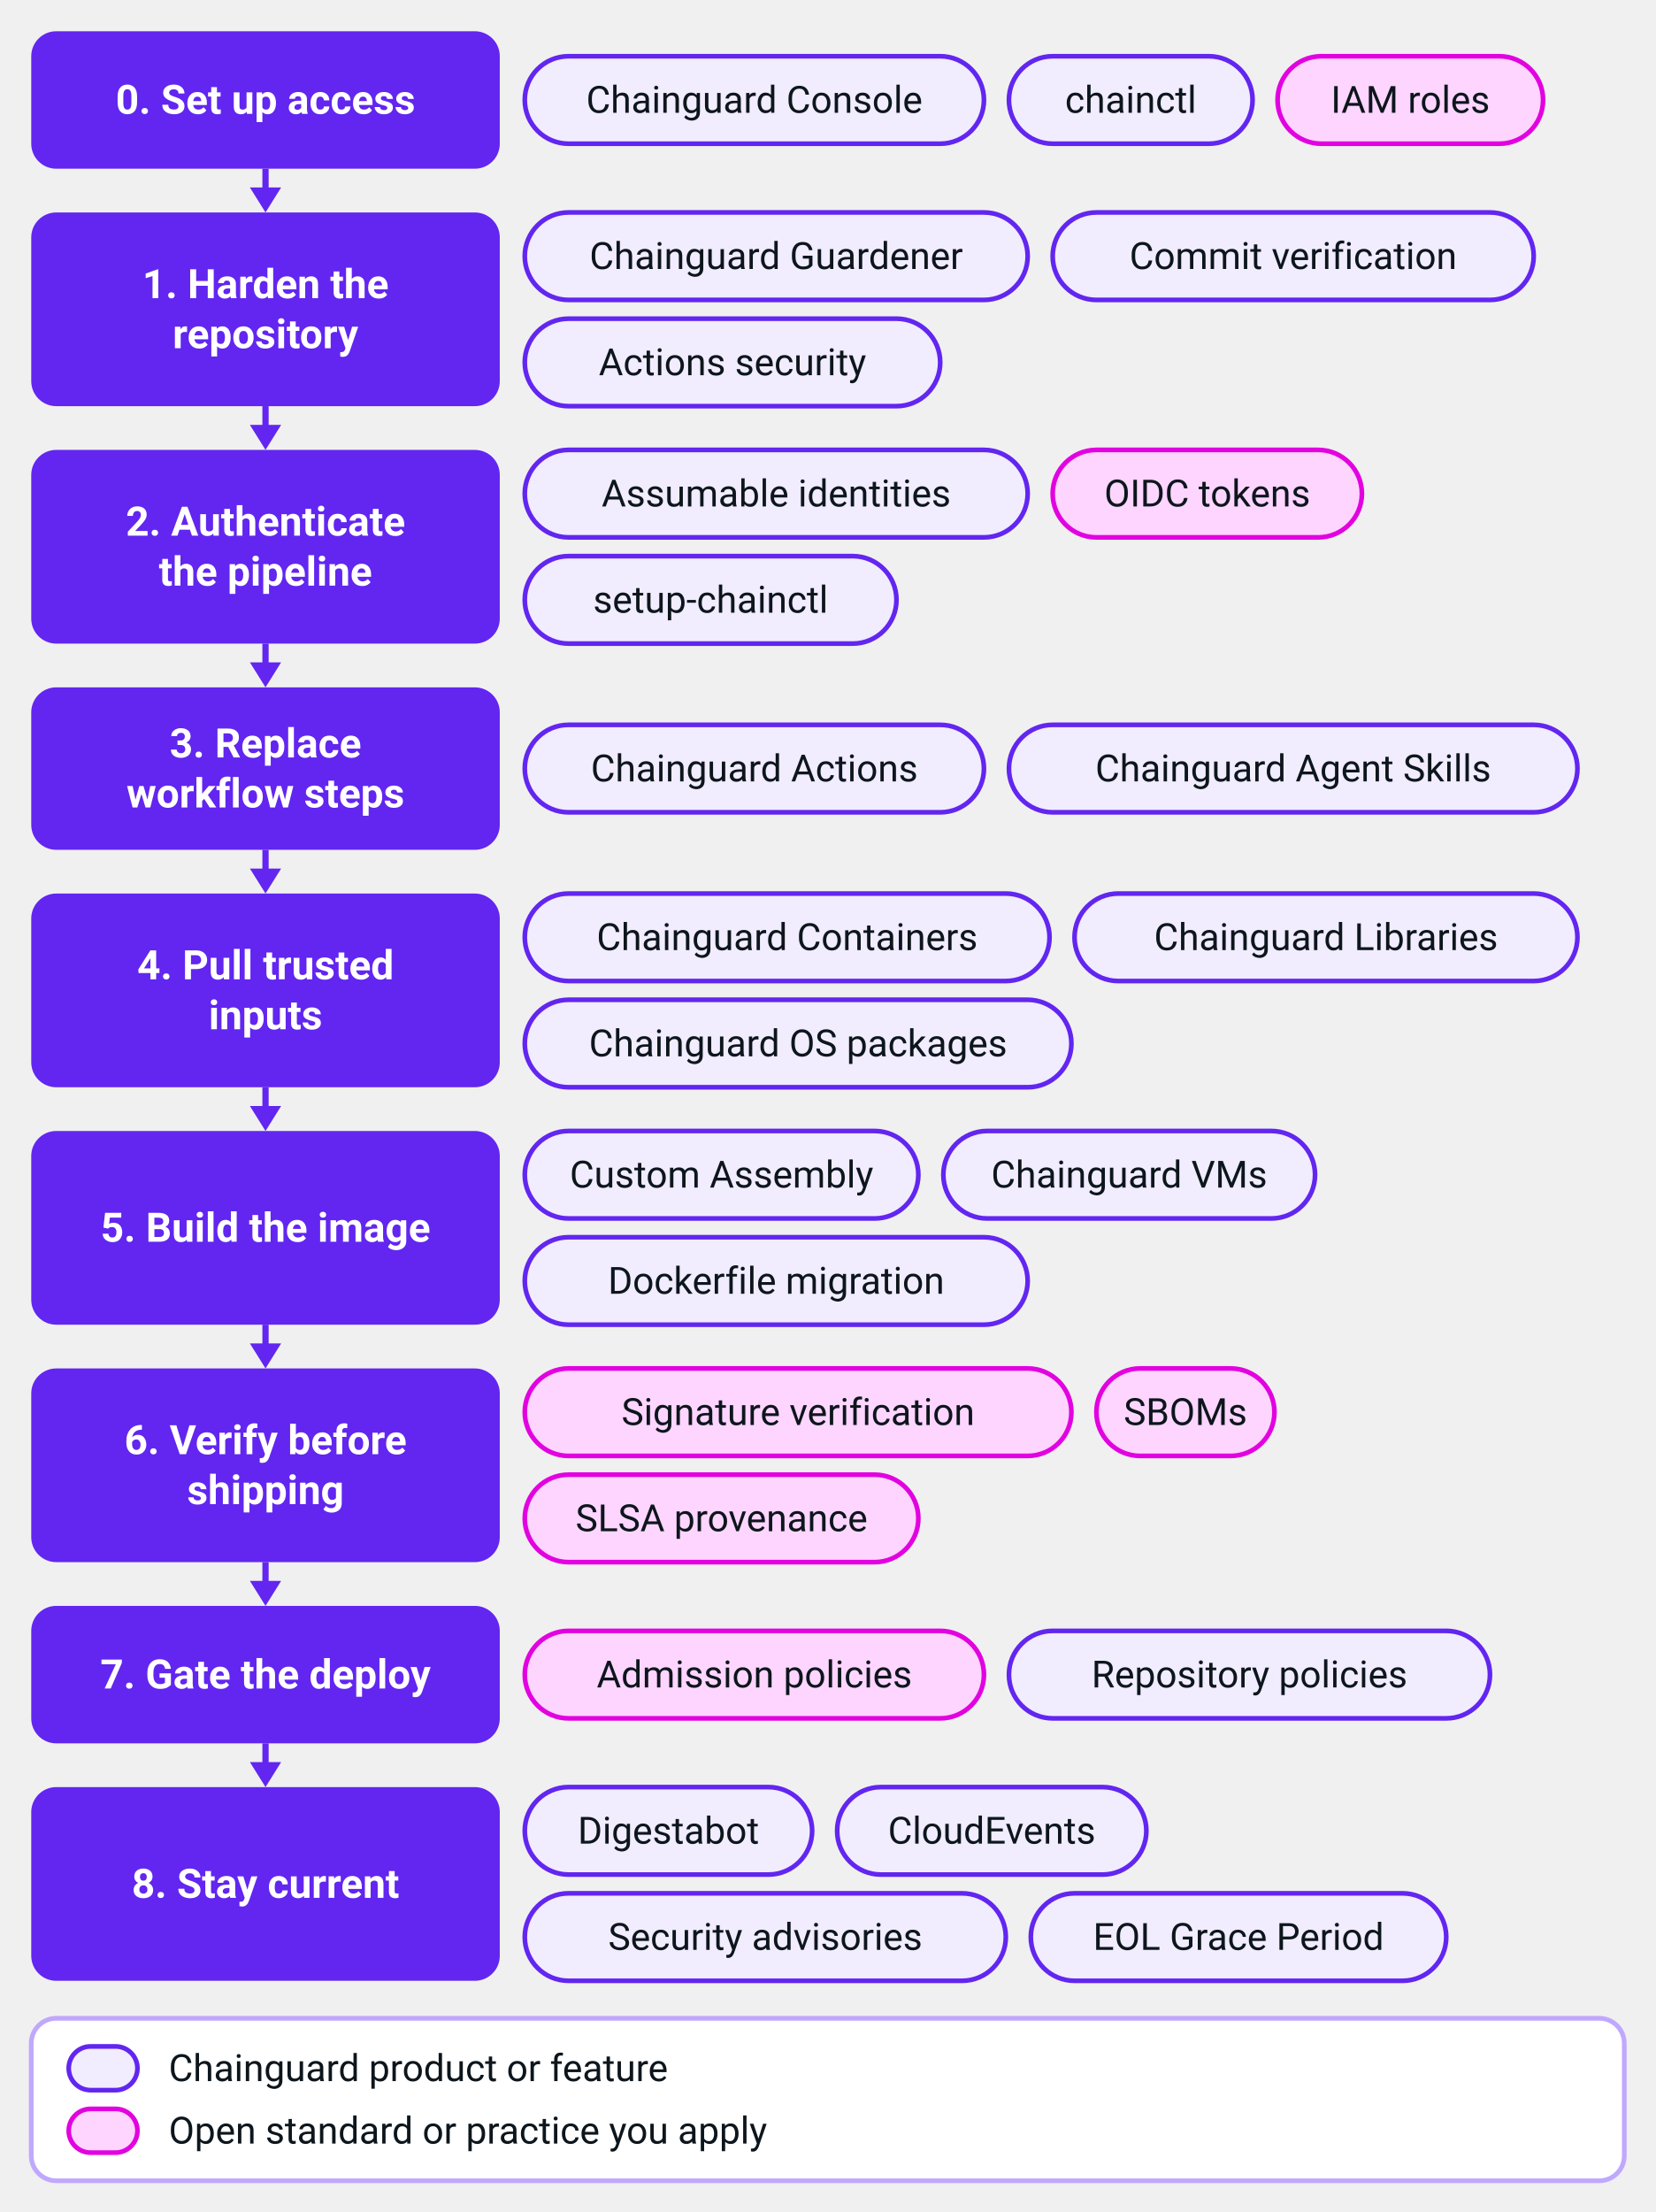
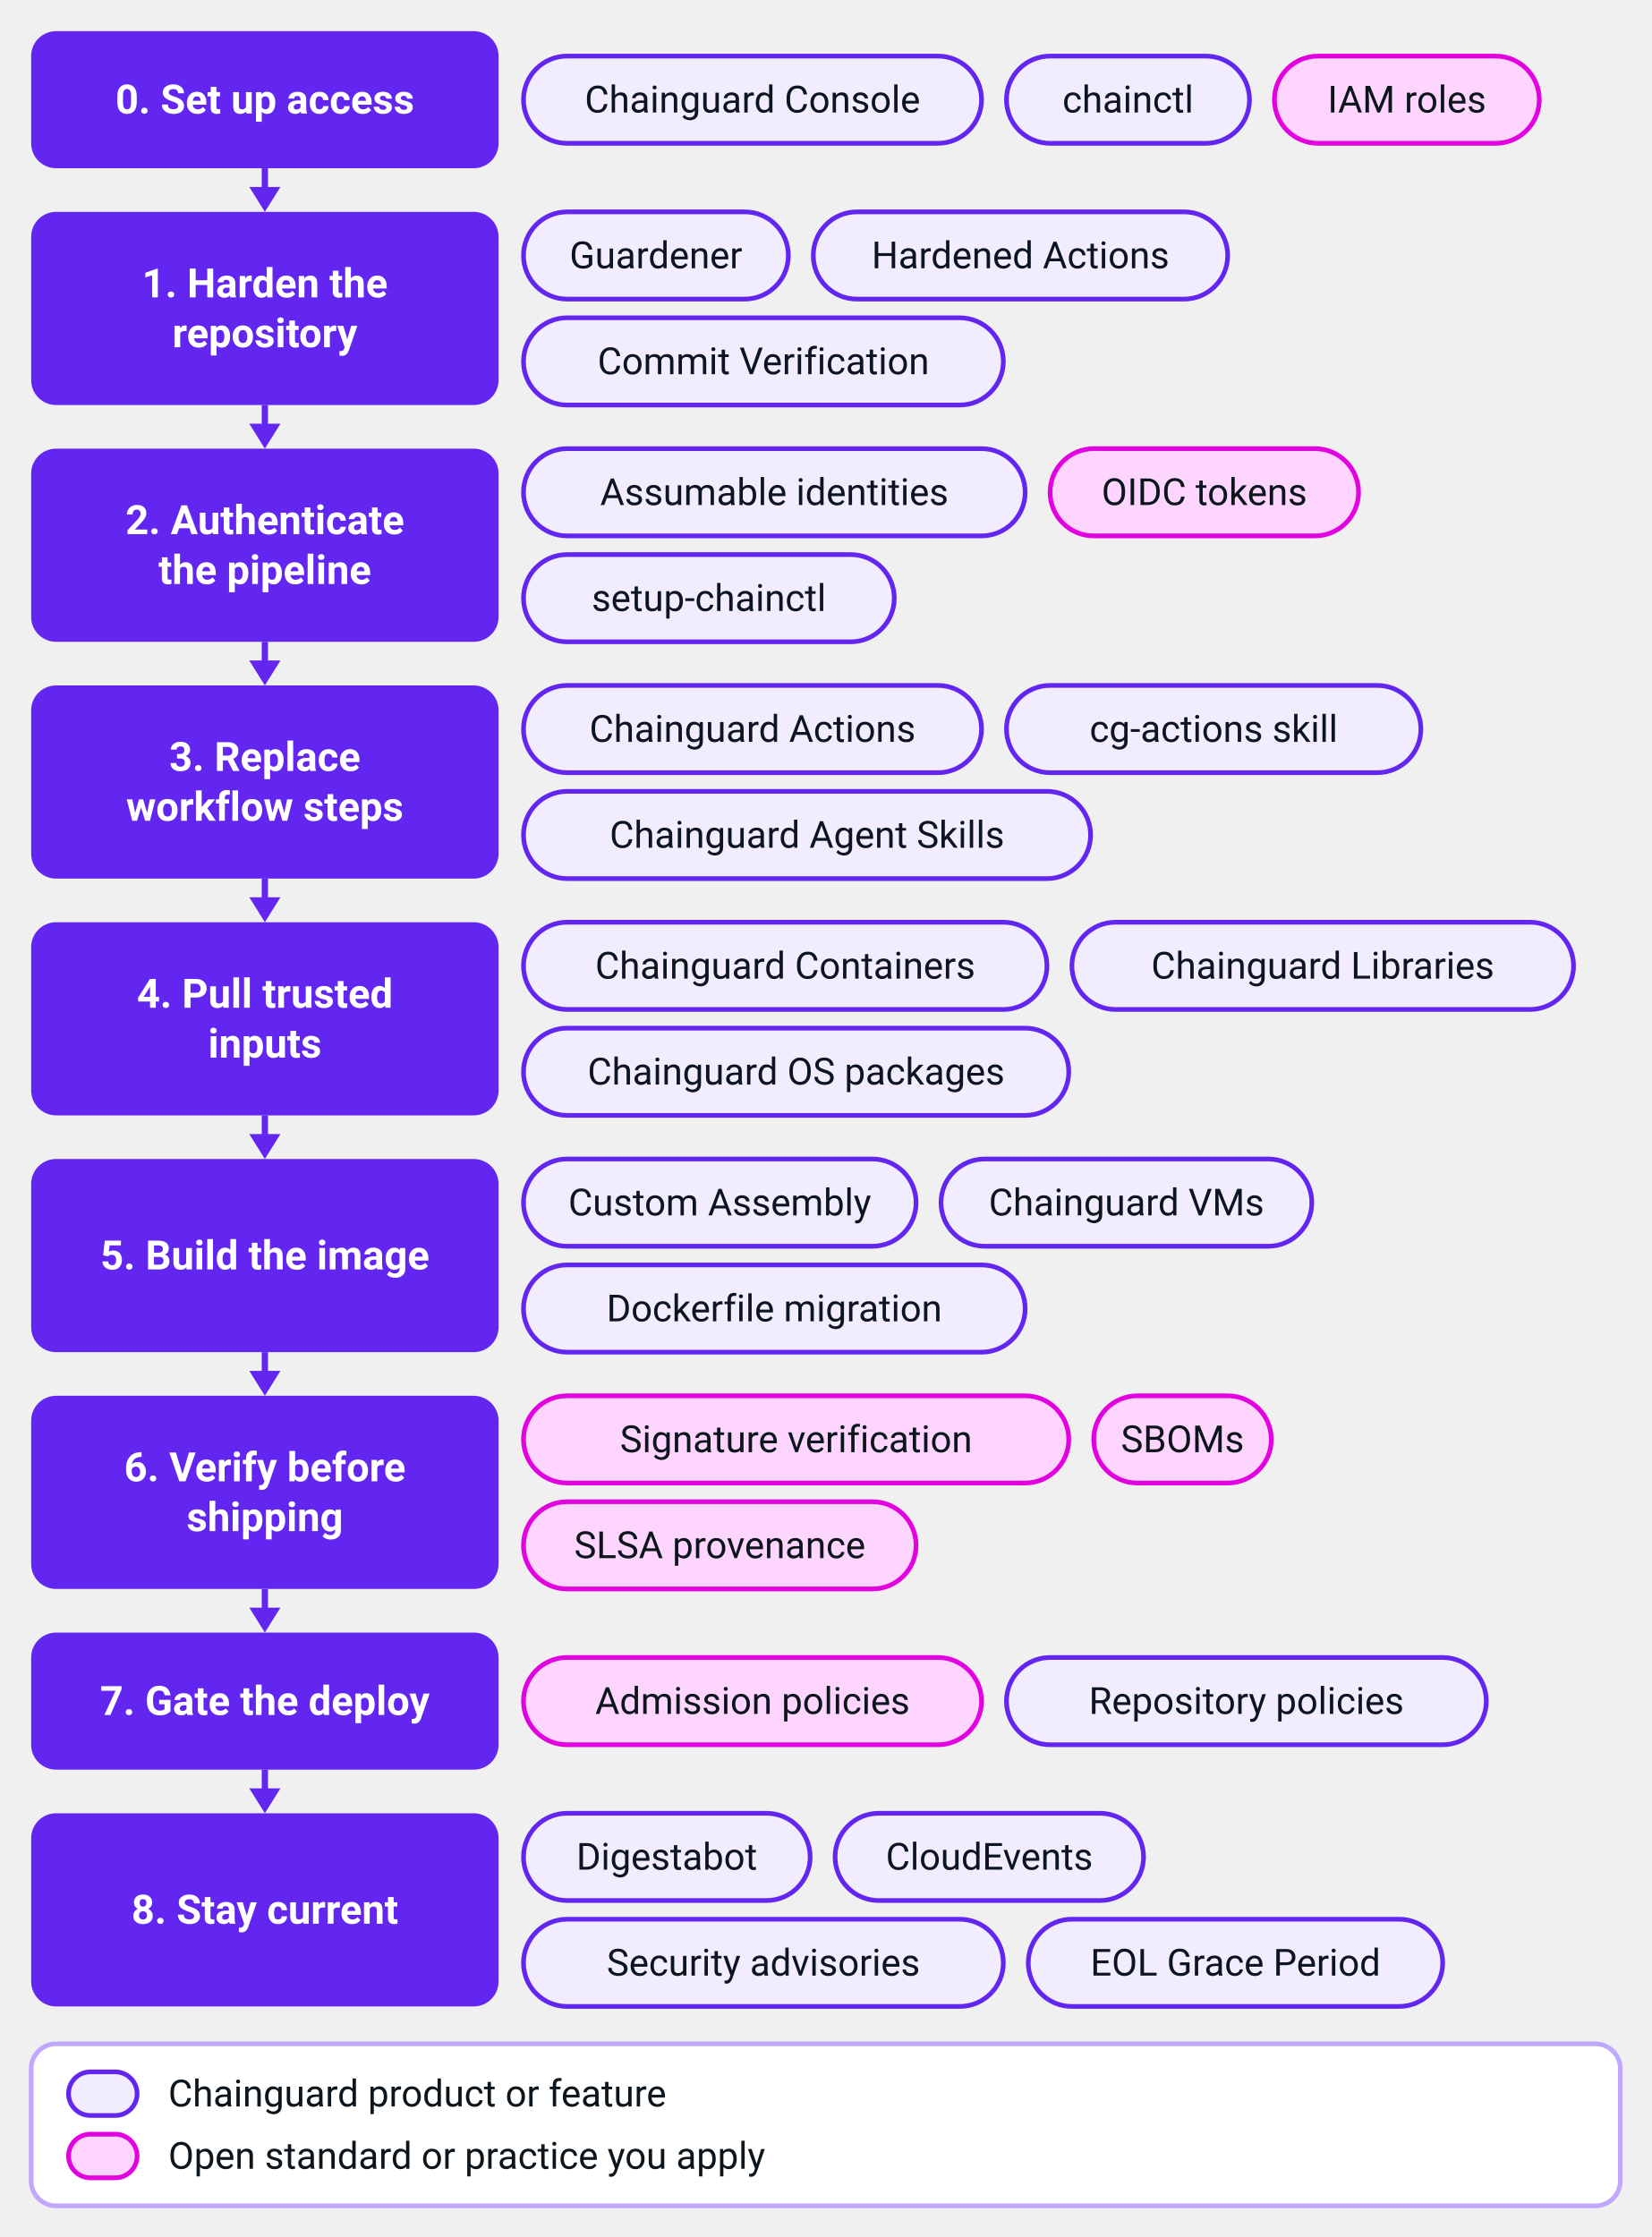
- <svg xmlns="http://www.w3.org/2000/svg" viewBox="0 0 530 708" width="530" height="708" role="img" aria-labelledby="diagram-title">
+ <svg xmlns="http://www.w3.org/2000/svg" viewBox="0 0 530 718" width="530" height="718" role="img" aria-labelledby="diagram-title">
  <g font-family="system-ui,-apple-system,&quot;Segoe UI&quot;,Roboto,&quot;Helvetica Neue&quot;,Arial,sans-serif">
    <rect x="10" y="10" width="150" height="44" rx="8" fill="#6226f0" />
    <text x="85.0" y="32.0" fill="#ffffff" font-size="13" font-weight="600" text-anchor="middle" dominant-baseline="central">0. Set up access</text>
    <path d="M85.0 54 L85.0 64" stroke="#6226f0" stroke-width="2" />
    <path d="M80.0 60 L85.0 68 L90.0 60 Z" fill="#6226f0" />
    <rect x="168" y="18.0" width="147" height="28" rx="14.0" fill="#f1ecfe" stroke="#6226f0" stroke-width="1.5" />
    <text x="241.5" y="32.0" fill="#0d161c" font-size="12" text-anchor="middle" dominant-baseline="central">Chainguard Console</text>
    <rect x="323" y="18.0" width="78" height="28" rx="14.0" fill="#f1ecfe" stroke="#6226f0" stroke-width="1.5" />
    <text x="362.0" y="32.0" fill="#0d161c" font-size="12" text-anchor="middle" dominant-baseline="central">chainctl</text>
    <rect x="409" y="18.0" width="85" height="28" rx="14.0" fill="#fdd5ff" stroke="#e202e0" stroke-width="1.5" />
    <text x="451.5" y="32.0" fill="#0d161c" font-size="12" text-anchor="middle" dominant-baseline="central">IAM roles</text>
    <rect x="10" y="68" width="150" height="62" rx="8" fill="#6226f0" />
    <text x="85.0" y="91.0" fill="#ffffff" font-size="13" font-weight="600" text-anchor="middle" dominant-baseline="central">1. Harden the</text>
    <text x="85.0" y="107.0" fill="#ffffff" font-size="13" font-weight="600" text-anchor="middle" dominant-baseline="central">repository</text>
    <path d="M85.0 130 L85.0 140" stroke="#6226f0" stroke-width="2" />
    <path d="M80.0 136 L85.0 144 L90.0 136 Z" fill="#6226f0" />
-     <rect x="168" y="68.0" width="161" height="28" rx="14.0" fill="#f1ecfe" stroke="#6226f0" stroke-width="1.5" />
-     <text x="248.5" y="82.0" fill="#0d161c" font-size="12" text-anchor="middle" dominant-baseline="central">Chainguard Guardener</text>
-     <rect x="337" y="68.0" width="154" height="28" rx="14.0" fill="#f1ecfe" stroke="#6226f0" stroke-width="1.5" />
-     <text x="414.0" y="82.0" fill="#0d161c" font-size="12" text-anchor="middle" dominant-baseline="central">Commit verification</text>
-     <rect x="168" y="102.0" width="133" height="28" rx="14.0" fill="#f1ecfe" stroke="#6226f0" stroke-width="1.5" />
-     <text x="234.5" y="116.0" fill="#0d161c" font-size="12" text-anchor="middle" dominant-baseline="central">Actions security</text>
+     <rect x="168" y="68.0" width="85" height="28" rx="14.0" fill="#f1ecfe" stroke="#6226f0" stroke-width="1.5" />
+     <text x="210.5" y="82.0" fill="#0d161c" font-size="12" text-anchor="middle" dominant-baseline="central">Guardener</text>
+     <rect x="261" y="68.0" width="133" height="28" rx="14.0" fill="#f1ecfe" stroke="#6226f0" stroke-width="1.5" />
+     <text x="327.5" y="82.0" fill="#0d161c" font-size="12" text-anchor="middle" dominant-baseline="central">Hardened Actions</text>
+     <rect x="168" y="102.0" width="154" height="28" rx="14.0" fill="#f1ecfe" stroke="#6226f0" stroke-width="1.5" />
+     <text x="245.0" y="116.0" fill="#0d161c" font-size="12" text-anchor="middle" dominant-baseline="central">Commit Verification</text>
    <rect x="10" y="144" width="150" height="62" rx="8" fill="#6226f0" />
    <text x="85.0" y="167.0" fill="#ffffff" font-size="13" font-weight="600" text-anchor="middle" dominant-baseline="central">2. Authenticate</text>
    <text x="85.0" y="183.0" fill="#ffffff" font-size="13" font-weight="600" text-anchor="middle" dominant-baseline="central">the pipeline</text>
    <path d="M85.0 206 L85.0 216" stroke="#6226f0" stroke-width="2" />
    <path d="M80.0 212 L85.0 220 L90.0 212 Z" fill="#6226f0" />
    <rect x="168" y="144.0" width="161" height="28" rx="14.0" fill="#f1ecfe" stroke="#6226f0" stroke-width="1.5" />
    <text x="248.5" y="158.0" fill="#0d161c" font-size="12" text-anchor="middle" dominant-baseline="central">Assumable identities</text>
    <rect x="337" y="144.0" width="99" height="28" rx="14.0" fill="#fdd5ff" stroke="#e202e0" stroke-width="1.5" />
    <text x="386.5" y="158.0" fill="#0d161c" font-size="12" text-anchor="middle" dominant-baseline="central">OIDC tokens</text>
    <rect x="168" y="178.0" width="119" height="28" rx="14.0" fill="#f1ecfe" stroke="#6226f0" stroke-width="1.5" />
    <text x="227.5" y="192.0" fill="#0d161c" font-size="12" text-anchor="middle" dominant-baseline="central">setup-chainctl</text>
-     <rect x="10" y="220" width="150" height="52" rx="8" fill="#6226f0" />
-     <text x="85.0" y="238.0" fill="#ffffff" font-size="13" font-weight="600" text-anchor="middle" dominant-baseline="central">3. Replace</text>
-     <text x="85.0" y="254.0" fill="#ffffff" font-size="13" font-weight="600" text-anchor="middle" dominant-baseline="central">workflow steps</text>
-     <path d="M85.0 272 L85.0 282" stroke="#6226f0" stroke-width="2" />
-     <path d="M80.0 278 L85.0 286 L90.0 278 Z" fill="#6226f0" />
-     <rect x="168" y="232.0" width="147" height="28" rx="14.0" fill="#f1ecfe" stroke="#6226f0" stroke-width="1.5" />
-     <text x="241.5" y="246.0" fill="#0d161c" font-size="12" text-anchor="middle" dominant-baseline="central">Chainguard Actions</text>
-     <rect x="323" y="232.0" width="182" height="28" rx="14.0" fill="#f1ecfe" stroke="#6226f0" stroke-width="1.5" />
-     <text x="414.0" y="246.0" fill="#0d161c" font-size="12" text-anchor="middle" dominant-baseline="central">Chainguard Agent Skills</text>
-     <rect x="10" y="286" width="150" height="62" rx="8" fill="#6226f0" />
-     <text x="85.0" y="309.0" fill="#ffffff" font-size="13" font-weight="600" text-anchor="middle" dominant-baseline="central">4. Pull trusted</text>
-     <text x="85.0" y="325.0" fill="#ffffff" font-size="13" font-weight="600" text-anchor="middle" dominant-baseline="central">inputs</text>
-     <path d="M85.0 348 L85.0 358" stroke="#6226f0" stroke-width="2" />
-     <path d="M80.0 354 L85.0 362 L90.0 354 Z" fill="#6226f0" />
-     <rect x="168" y="286.0" width="168" height="28" rx="14.0" fill="#f1ecfe" stroke="#6226f0" stroke-width="1.5" />
-     <text x="252.0" y="300.0" fill="#0d161c" font-size="12" text-anchor="middle" dominant-baseline="central">Chainguard Containers</text>
-     <rect x="344" y="286.0" width="161" height="28" rx="14.0" fill="#f1ecfe" stroke="#6226f0" stroke-width="1.5" />
-     <text x="424.5" y="300.0" fill="#0d161c" font-size="12" text-anchor="middle" dominant-baseline="central">Chainguard Libraries</text>
-     <rect x="168" y="320.0" width="175" height="28" rx="14.0" fill="#f1ecfe" stroke="#6226f0" stroke-width="1.5" />
-     <text x="255.5" y="334.0" fill="#0d161c" font-size="12" text-anchor="middle" dominant-baseline="central">Chainguard OS packages</text>
-     <rect x="10" y="362" width="150" height="62" rx="8" fill="#6226f0" />
-     <text x="85.0" y="393.0" fill="#ffffff" font-size="13" font-weight="600" text-anchor="middle" dominant-baseline="central">5. Build the image</text>
-     <path d="M85.0 424 L85.0 434" stroke="#6226f0" stroke-width="2" />
-     <path d="M80.0 430 L85.0 438 L90.0 430 Z" fill="#6226f0" />
-     <rect x="168" y="362.0" width="126" height="28" rx="14.0" fill="#f1ecfe" stroke="#6226f0" stroke-width="1.5" />
-     <text x="231.0" y="376.0" fill="#0d161c" font-size="12" text-anchor="middle" dominant-baseline="central">Custom Assembly</text>
-     <rect x="302" y="362.0" width="119" height="28" rx="14.0" fill="#f1ecfe" stroke="#6226f0" stroke-width="1.5" />
-     <text x="361.5" y="376.0" fill="#0d161c" font-size="12" text-anchor="middle" dominant-baseline="central">Chainguard VMs</text>
-     <rect x="168" y="396.0" width="161" height="28" rx="14.0" fill="#f1ecfe" stroke="#6226f0" stroke-width="1.5" />
-     <text x="248.5" y="410.0" fill="#0d161c" font-size="12" text-anchor="middle" dominant-baseline="central">Dockerfile migration</text>
-     <rect x="10" y="438" width="150" height="62" rx="8" fill="#6226f0" />
-     <text x="85.0" y="461.0" fill="#ffffff" font-size="13" font-weight="600" text-anchor="middle" dominant-baseline="central">6. Verify before</text>
-     <text x="85.0" y="477.0" fill="#ffffff" font-size="13" font-weight="600" text-anchor="middle" dominant-baseline="central">shipping</text>
-     <path d="M85.0 500 L85.0 510" stroke="#6226f0" stroke-width="2" />
-     <path d="M80.0 506 L85.0 514 L90.0 506 Z" fill="#6226f0" />
-     <rect x="168" y="438.0" width="175" height="28" rx="14.0" fill="#fdd5ff" stroke="#e202e0" stroke-width="1.5" />
-     <text x="255.5" y="452.0" fill="#0d161c" font-size="12" text-anchor="middle" dominant-baseline="central">Signature verification</text>
-     <rect x="351" y="438.0" width="57" height="28" rx="14.0" fill="#fdd5ff" stroke="#e202e0" stroke-width="1.5" />
-     <text x="379.5" y="452.0" fill="#0d161c" font-size="12" text-anchor="middle" dominant-baseline="central">SBOMs</text>
-     <rect x="168" y="472.0" width="126" height="28" rx="14.0" fill="#fdd5ff" stroke="#e202e0" stroke-width="1.5" />
-     <text x="231.0" y="486.0" fill="#0d161c" font-size="12" text-anchor="middle" dominant-baseline="central">SLSA provenance</text>
-     <rect x="10" y="514" width="150" height="44" rx="8" fill="#6226f0" />
-     <text x="85.0" y="536.0" fill="#ffffff" font-size="13" font-weight="600" text-anchor="middle" dominant-baseline="central">7. Gate the deploy</text>
-     <path d="M85.0 558 L85.0 568" stroke="#6226f0" stroke-width="2" />
-     <path d="M80.0 564 L85.0 572 L90.0 564 Z" fill="#6226f0" />
-     <rect x="168" y="522.0" width="147" height="28" rx="14.0" fill="#fdd5ff" stroke="#e202e0" stroke-width="1.5" />
-     <text x="241.5" y="536.0" fill="#0d161c" font-size="12" text-anchor="middle" dominant-baseline="central">Admission policies</text>
-     <rect x="323" y="522.0" width="154" height="28" rx="14.0" fill="#f1ecfe" stroke="#6226f0" stroke-width="1.5" />
-     <text x="400.0" y="536.0" fill="#0d161c" font-size="12" text-anchor="middle" dominant-baseline="central">Repository policies</text>
-     <rect x="10" y="572" width="150" height="62" rx="8" fill="#6226f0" />
-     <text x="85.0" y="603.0" fill="#ffffff" font-size="13" font-weight="600" text-anchor="middle" dominant-baseline="central">8. Stay current</text>
-     <rect x="168" y="572.0" width="92" height="28" rx="14.0" fill="#f1ecfe" stroke="#6226f0" stroke-width="1.5" />
-     <text x="214.0" y="586.0" fill="#0d161c" font-size="12" text-anchor="middle" dominant-baseline="central">Digestabot</text>
-     <rect x="268" y="572.0" width="99" height="28" rx="14.0" fill="#f1ecfe" stroke="#6226f0" stroke-width="1.5" />
-     <text x="317.5" y="586.0" fill="#0d161c" font-size="12" text-anchor="middle" dominant-baseline="central">CloudEvents</text>
-     <rect x="168" y="606.0" width="154" height="28" rx="14.0" fill="#f1ecfe" stroke="#6226f0" stroke-width="1.5" />
-     <text x="245.0" y="620.0" fill="#0d161c" font-size="12" text-anchor="middle" dominant-baseline="central">Security advisories</text>
-     <rect x="330" y="606.0" width="133" height="28" rx="14.0" fill="#f1ecfe" stroke="#6226f0" stroke-width="1.5" />
-     <text x="396.5" y="620.0" fill="#0d161c" font-size="12" text-anchor="middle" dominant-baseline="central">EOL Grace Period</text>
-     <rect x="10" y="646" width="510" height="52" rx="8" fill="#ffffff" stroke="#c0a8fd" stroke-width="1.5" />
-     <rect x="22" y="655" width="22" height="14" rx="7" fill="#f1ecfe" stroke="#6226f0" stroke-width="1.5" />
-     <text x="54" y="662" fill="#0d161c" font-size="12" dominant-baseline="central">Chainguard product or feature</text>
-     <rect x="22" y="675" width="22" height="14" rx="7" fill="#fdd5ff" stroke="#e202e0" stroke-width="1.5" />
-     <text x="54" y="682" fill="#0d161c" font-size="12" dominant-baseline="central">Open standard or practice you apply</text>
+     <rect x="10" y="220" width="150" height="62" rx="8" fill="#6226f0" />
+     <text x="85.0" y="243.0" fill="#ffffff" font-size="13" font-weight="600" text-anchor="middle" dominant-baseline="central">3. Replace</text>
+     <text x="85.0" y="259.0" fill="#ffffff" font-size="13" font-weight="600" text-anchor="middle" dominant-baseline="central">workflow steps</text>
+     <path d="M85.0 282 L85.0 292" stroke="#6226f0" stroke-width="2" />
+     <path d="M80.0 288 L85.0 296 L90.0 288 Z" fill="#6226f0" />
+     <rect x="168" y="220.0" width="147" height="28" rx="14.0" fill="#f1ecfe" stroke="#6226f0" stroke-width="1.5" />
+     <text x="241.5" y="234.0" fill="#0d161c" font-size="12" text-anchor="middle" dominant-baseline="central">Chainguard Actions</text>
+     <rect x="323" y="220.0" width="133" height="28" rx="14.0" fill="#f1ecfe" stroke="#6226f0" stroke-width="1.5" />
+     <text x="389.5" y="234.0" fill="#0d161c" font-size="12" text-anchor="middle" dominant-baseline="central">cg-actions skill</text>
+     <rect x="168" y="254.0" width="182" height="28" rx="14.0" fill="#f1ecfe" stroke="#6226f0" stroke-width="1.5" />
+     <text x="259.0" y="268.0" fill="#0d161c" font-size="12" text-anchor="middle" dominant-baseline="central">Chainguard Agent Skills</text>
+     <rect x="10" y="296" width="150" height="62" rx="8" fill="#6226f0" />
+     <text x="85.0" y="319.0" fill="#ffffff" font-size="13" font-weight="600" text-anchor="middle" dominant-baseline="central">4. Pull trusted</text>
+     <text x="85.0" y="335.0" fill="#ffffff" font-size="13" font-weight="600" text-anchor="middle" dominant-baseline="central">inputs</text>
+     <path d="M85.0 358 L85.0 368" stroke="#6226f0" stroke-width="2" />
+     <path d="M80.0 364 L85.0 372 L90.0 364 Z" fill="#6226f0" />
+     <rect x="168" y="296.0" width="168" height="28" rx="14.0" fill="#f1ecfe" stroke="#6226f0" stroke-width="1.5" />
+     <text x="252.0" y="310.0" fill="#0d161c" font-size="12" text-anchor="middle" dominant-baseline="central">Chainguard Containers</text>
+     <rect x="344" y="296.0" width="161" height="28" rx="14.0" fill="#f1ecfe" stroke="#6226f0" stroke-width="1.5" />
+     <text x="424.5" y="310.0" fill="#0d161c" font-size="12" text-anchor="middle" dominant-baseline="central">Chainguard Libraries</text>
+     <rect x="168" y="330.0" width="175" height="28" rx="14.0" fill="#f1ecfe" stroke="#6226f0" stroke-width="1.5" />
+     <text x="255.5" y="344.0" fill="#0d161c" font-size="12" text-anchor="middle" dominant-baseline="central">Chainguard OS packages</text>
+     <rect x="10" y="372" width="150" height="62" rx="8" fill="#6226f0" />
+     <text x="85.0" y="403.0" fill="#ffffff" font-size="13" font-weight="600" text-anchor="middle" dominant-baseline="central">5. Build the image</text>
+     <path d="M85.0 434 L85.0 444" stroke="#6226f0" stroke-width="2" />
+     <path d="M80.0 440 L85.0 448 L90.0 440 Z" fill="#6226f0" />
+     <rect x="168" y="372.0" width="126" height="28" rx="14.0" fill="#f1ecfe" stroke="#6226f0" stroke-width="1.5" />
+     <text x="231.0" y="386.0" fill="#0d161c" font-size="12" text-anchor="middle" dominant-baseline="central">Custom Assembly</text>
+     <rect x="302" y="372.0" width="119" height="28" rx="14.0" fill="#f1ecfe" stroke="#6226f0" stroke-width="1.5" />
+     <text x="361.5" y="386.0" fill="#0d161c" font-size="12" text-anchor="middle" dominant-baseline="central">Chainguard VMs</text>
+     <rect x="168" y="406.0" width="161" height="28" rx="14.0" fill="#f1ecfe" stroke="#6226f0" stroke-width="1.5" />
+     <text x="248.5" y="420.0" fill="#0d161c" font-size="12" text-anchor="middle" dominant-baseline="central">Dockerfile migration</text>
+     <rect x="10" y="448" width="150" height="62" rx="8" fill="#6226f0" />
+     <text x="85.0" y="471.0" fill="#ffffff" font-size="13" font-weight="600" text-anchor="middle" dominant-baseline="central">6. Verify before</text>
+     <text x="85.0" y="487.0" fill="#ffffff" font-size="13" font-weight="600" text-anchor="middle" dominant-baseline="central">shipping</text>
+     <path d="M85.0 510 L85.0 520" stroke="#6226f0" stroke-width="2" />
+     <path d="M80.0 516 L85.0 524 L90.0 516 Z" fill="#6226f0" />
+     <rect x="168" y="448.0" width="175" height="28" rx="14.0" fill="#fdd5ff" stroke="#e202e0" stroke-width="1.5" />
+     <text x="255.5" y="462.0" fill="#0d161c" font-size="12" text-anchor="middle" dominant-baseline="central">Signature verification</text>
+     <rect x="351" y="448.0" width="57" height="28" rx="14.0" fill="#fdd5ff" stroke="#e202e0" stroke-width="1.5" />
+     <text x="379.5" y="462.0" fill="#0d161c" font-size="12" text-anchor="middle" dominant-baseline="central">SBOMs</text>
+     <rect x="168" y="482.0" width="126" height="28" rx="14.0" fill="#fdd5ff" stroke="#e202e0" stroke-width="1.5" />
+     <text x="231.0" y="496.0" fill="#0d161c" font-size="12" text-anchor="middle" dominant-baseline="central">SLSA provenance</text>
+     <rect x="10" y="524" width="150" height="44" rx="8" fill="#6226f0" />
+     <text x="85.0" y="546.0" fill="#ffffff" font-size="13" font-weight="600" text-anchor="middle" dominant-baseline="central">7. Gate the deploy</text>
+     <path d="M85.0 568 L85.0 578" stroke="#6226f0" stroke-width="2" />
+     <path d="M80.0 574 L85.0 582 L90.0 574 Z" fill="#6226f0" />
+     <rect x="168" y="532.0" width="147" height="28" rx="14.0" fill="#fdd5ff" stroke="#e202e0" stroke-width="1.5" />
+     <text x="241.5" y="546.0" fill="#0d161c" font-size="12" text-anchor="middle" dominant-baseline="central">Admission policies</text>
+     <rect x="323" y="532.0" width="154" height="28" rx="14.0" fill="#f1ecfe" stroke="#6226f0" stroke-width="1.5" />
+     <text x="400.0" y="546.0" fill="#0d161c" font-size="12" text-anchor="middle" dominant-baseline="central">Repository policies</text>
+     <rect x="10" y="582" width="150" height="62" rx="8" fill="#6226f0" />
+     <text x="85.0" y="613.0" fill="#ffffff" font-size="13" font-weight="600" text-anchor="middle" dominant-baseline="central">8. Stay current</text>
+     <rect x="168" y="582.0" width="92" height="28" rx="14.0" fill="#f1ecfe" stroke="#6226f0" stroke-width="1.5" />
+     <text x="214.0" y="596.0" fill="#0d161c" font-size="12" text-anchor="middle" dominant-baseline="central">Digestabot</text>
+     <rect x="268" y="582.0" width="99" height="28" rx="14.0" fill="#f1ecfe" stroke="#6226f0" stroke-width="1.5" />
+     <text x="317.5" y="596.0" fill="#0d161c" font-size="12" text-anchor="middle" dominant-baseline="central">CloudEvents</text>
+     <rect x="168" y="616.0" width="154" height="28" rx="14.0" fill="#f1ecfe" stroke="#6226f0" stroke-width="1.5" />
+     <text x="245.0" y="630.0" fill="#0d161c" font-size="12" text-anchor="middle" dominant-baseline="central">Security advisories</text>
+     <rect x="330" y="616.0" width="133" height="28" rx="14.0" fill="#f1ecfe" stroke="#6226f0" stroke-width="1.5" />
+     <text x="396.5" y="630.0" fill="#0d161c" font-size="12" text-anchor="middle" dominant-baseline="central">EOL Grace Period</text>
+     <rect x="10" y="656" width="510" height="52" rx="8" fill="#ffffff" stroke="#c0a8fd" stroke-width="1.5" />
+     <rect x="22" y="665" width="22" height="14" rx="7" fill="#f1ecfe" stroke="#6226f0" stroke-width="1.5" />
+     <text x="54" y="672" fill="#0d161c" font-size="12" dominant-baseline="central">Chainguard product or feature</text>
+     <rect x="22" y="685" width="22" height="14" rx="7" fill="#fdd5ff" stroke="#e202e0" stroke-width="1.5" />
+     <text x="54" y="692" fill="#0d161c" font-size="12" dominant-baseline="central">Open standard or practice you apply</text>
  </g>
</svg>
